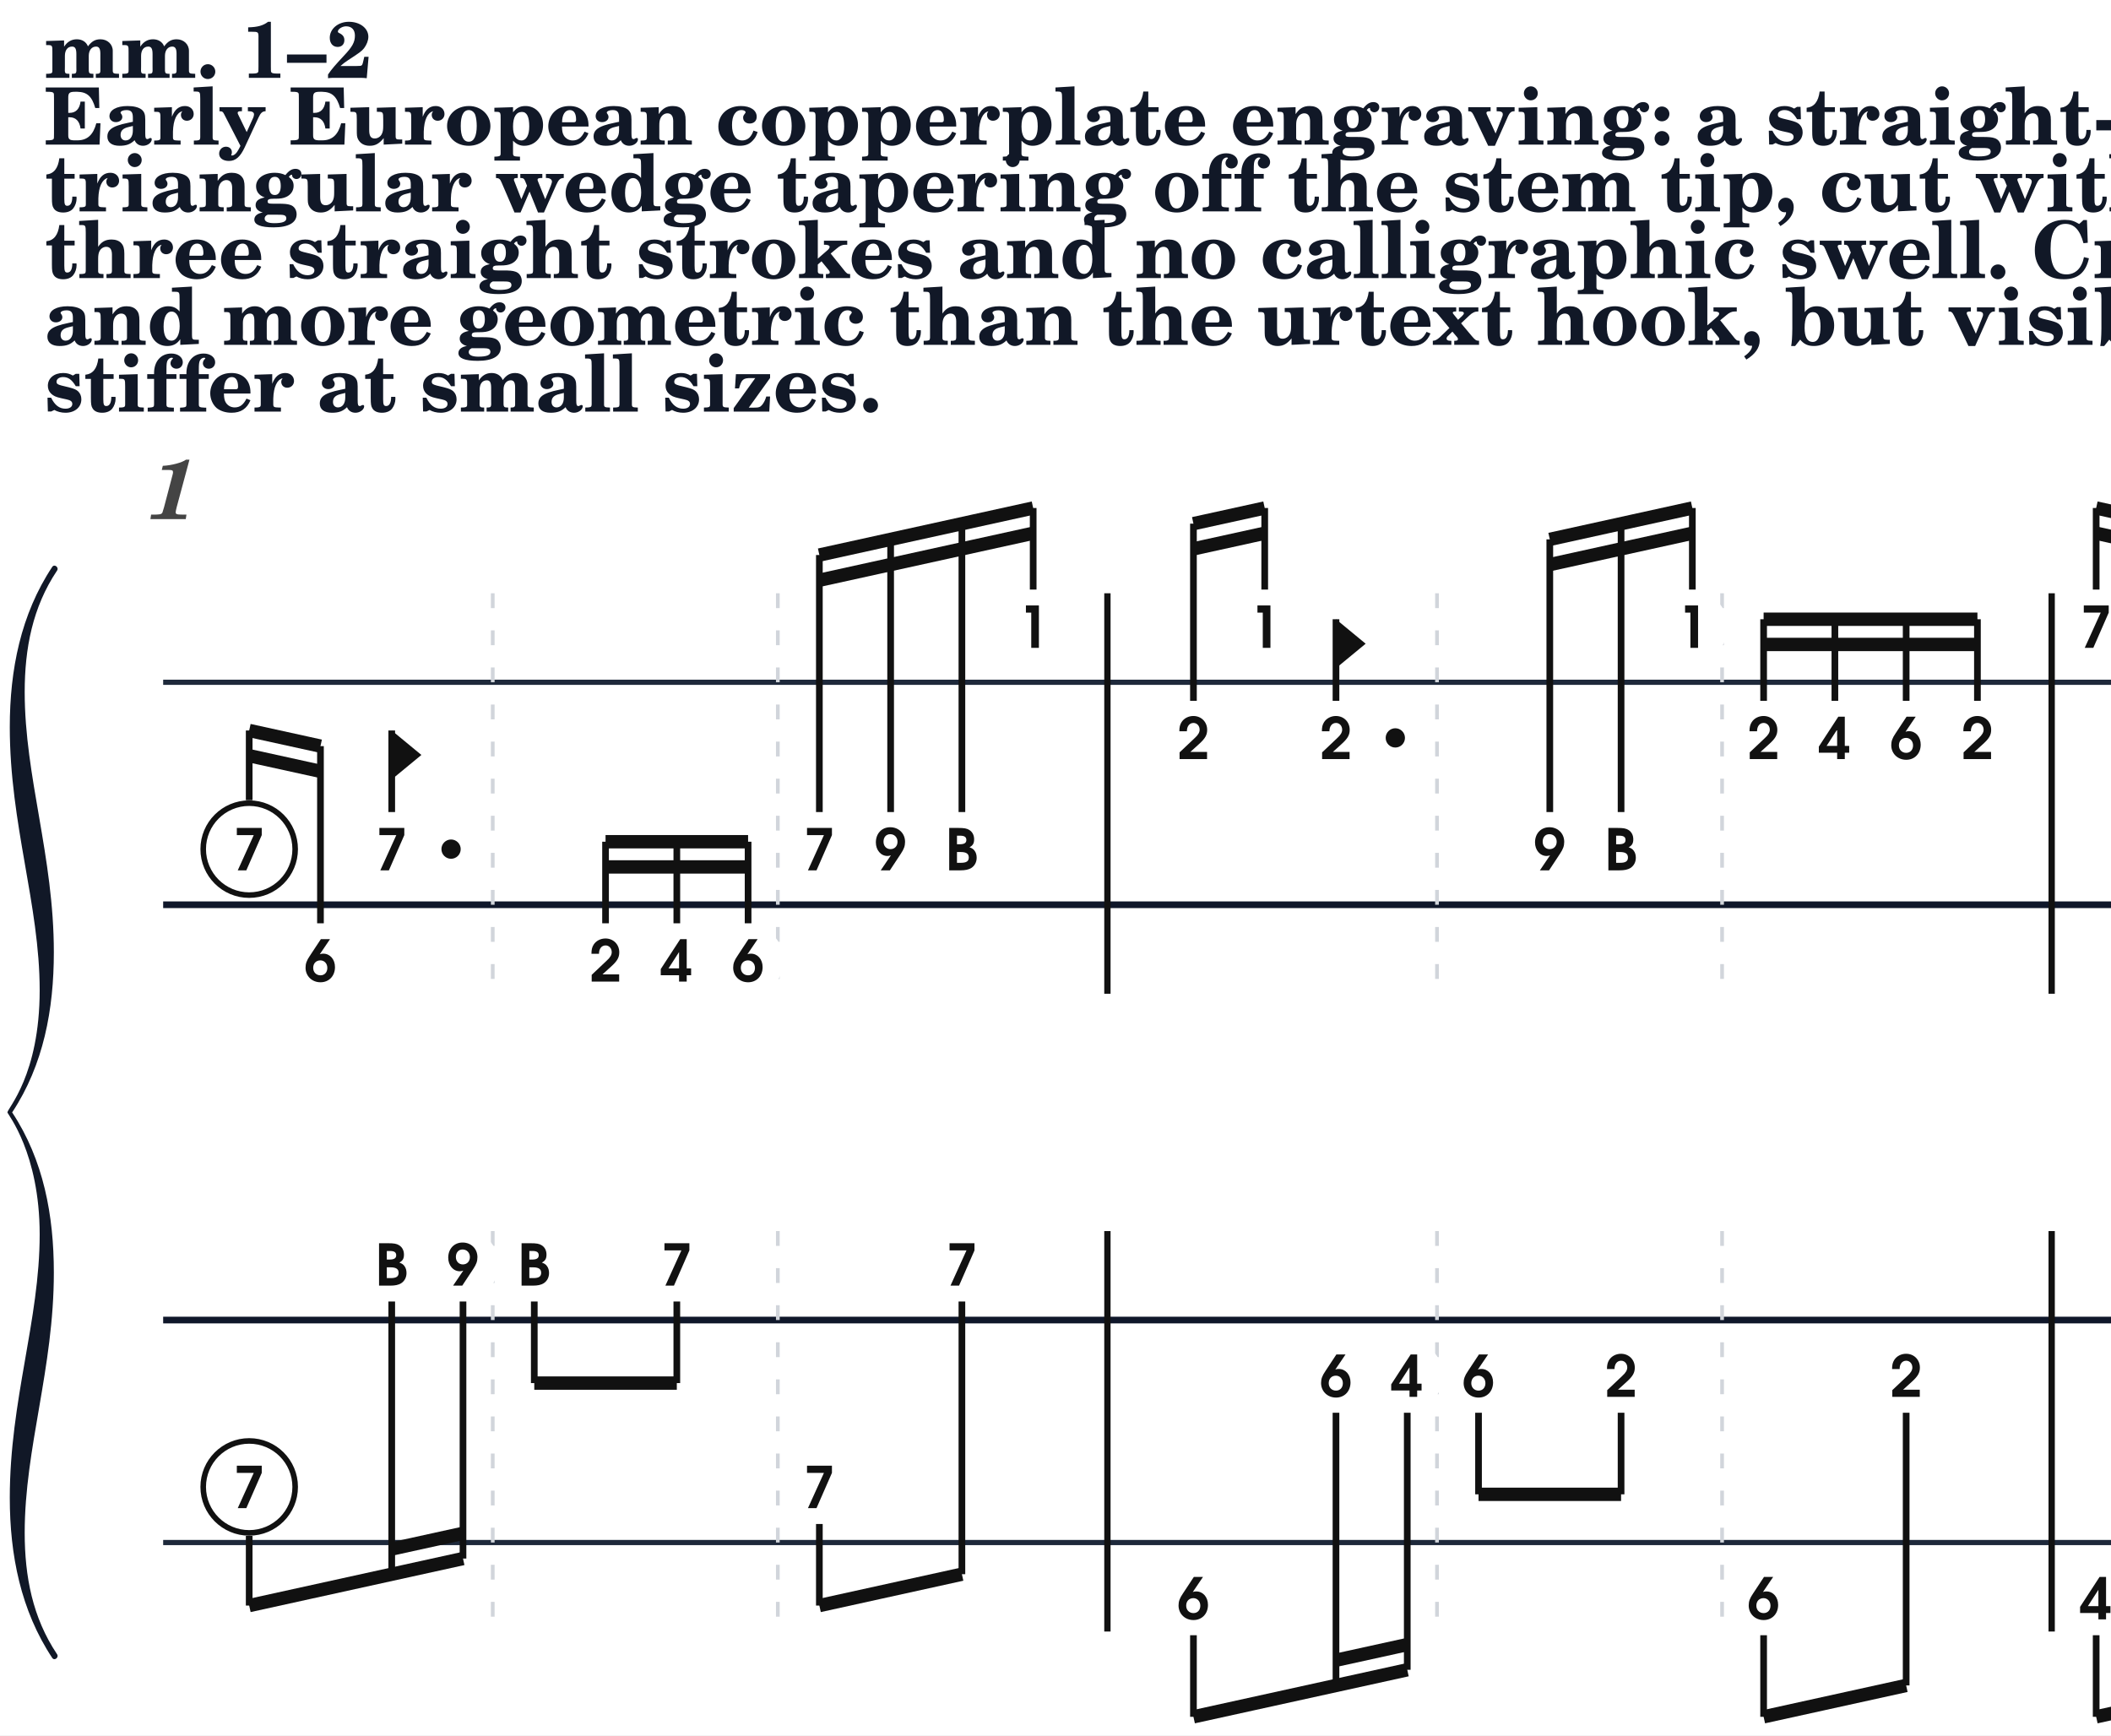
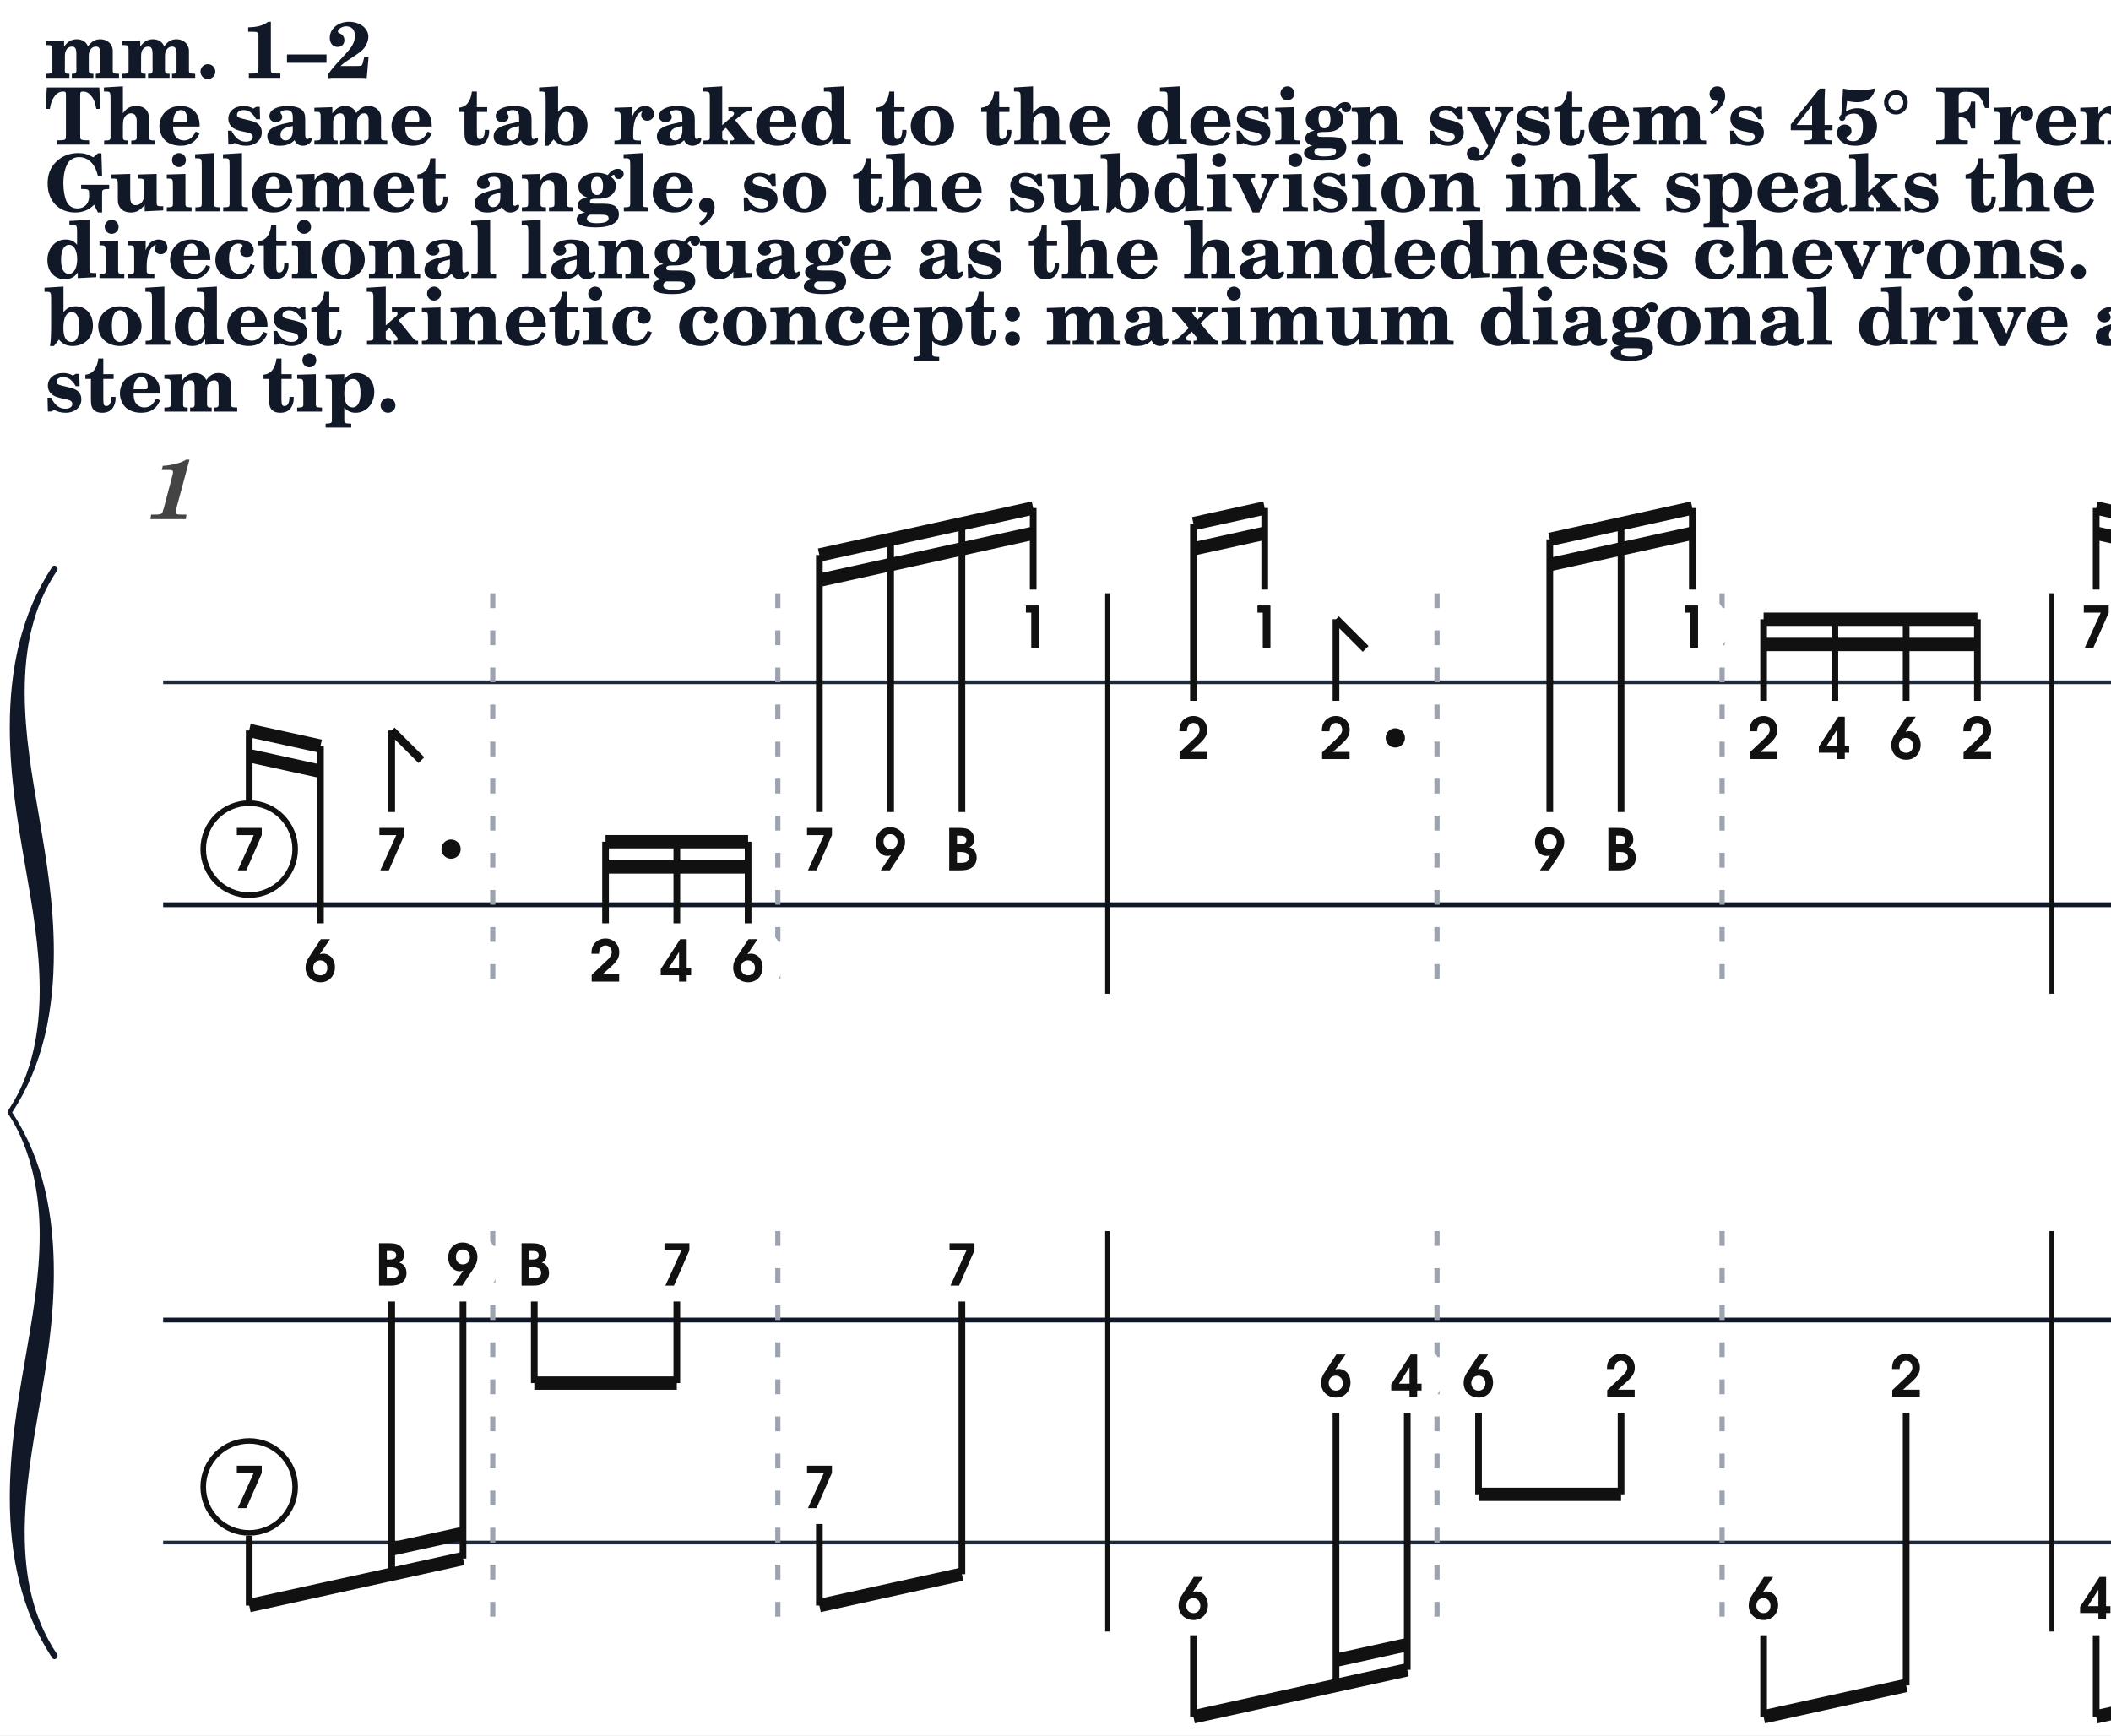
<svg xmlns="http://www.w3.org/2000/svg" viewBox="28.00 26.00 284.64 234.00" width="284.64pt" height="234.00pt" style="background:#FFFFFF;">
  <defs>
    <style>
      .janko-title { font-family: "Century Schoolbook", "Baskerville", "Liberation Serif", "DejaVu Serif", "Times New Roman", Georgia, serif; font-weight: 600; font-size: 11pt; letter-spacing: 0.3px; fill: #111111; }
      .janko-subtitle { font-family: "Century Schoolbook", "Baskerville", "Liberation Serif", "DejaVu Serif", "Times New Roman", Georgia, serif; font-style: italic; font-size: 8.5pt; fill: #333333; }
      .janko-meta { font-family: "Century Schoolbook", "Baskerville", "Liberation Serif", "DejaVu Serif", "Times New Roman", Georgia, serif; font-style: italic; font-size: 8pt; fill: #222222; }
      .janko-measure-num { font-family: "Century Schoolbook", "Baskerville", "Liberation Serif", "DejaVu Serif", "Times New Roman", Georgia, serif; font-style: italic; font-size: 8.5pt; fill: #444444; font-weight: bold; }
      .janko-octave-label { font-family: "DejaVu Sans Mono", monospace; font-size: 7.5pt; font-weight: bold; fill: #6B7280; }
      .janko-hand-label { font-family: "Century Schoolbook", "Baskerville", "Liberation Serif", "DejaVu Serif", "Times New Roman", Georgia, serif; font-style: italic; font-size: 8pt; fill: #555555; }
      .janko-ts-num { font-family: "Century Schoolbook", "Baskerville", "Liberation Serif", "DejaVu Serif", "Times New Roman", Georgia, serif; font-weight: bold; font-size: 14pt; fill: #111111; text-anchor: middle; }
      .janko-caption { font-family: "Century Schoolbook", "Baskerville", "Liberation Serif", "DejaVu Serif", "Times New Roman", Georgia, serif; font-weight: 600; font-size: 8pt; fill: #111827; }
      .janko-caption-sub { font-family: "Century Schoolbook", "Baskerville", "Liberation Serif", "DejaVu Serif", "Times New Roman", Georgia, serif; font-style: italic; font-size: 7.5pt; fill: #4B5563; }
      .janko-digit { font-family: "URW Gothic", "Century Gothic", "ITC Avant Garde Gothic", "Avant Garde", sans-serif; text-anchor: middle; font-weight: bold; }
    </style>
  </defs>
  <rect x="28.00" y="26.00" width="284.64" height="234.00" fill="#FFFFFF" />
  <text x="34.00" y="36.50" class="janko-caption" font-size="7.00pt">mm. 1–2</text>
-   <text x="34.00" y="45.50" class="janko-caption" font-size="7.00pt">Early European copperplate engraving: a straight-edged</text>
-   <text x="34.00" y="54.50" class="janko-caption" font-size="7.00pt">triangular wedge tapering off the stem tip, cut with</text>
-   <text x="34.00" y="63.50" class="janko-caption" font-size="7.00pt">three straight strokes and no calligraphic swell. Crisper</text>
-   <text x="34.00" y="72.50" class="janko-caption" font-size="7.00pt">and more geometric than the urtext hook, but visibly</text>
-   <text x="34.00" y="81.50" class="janko-caption" font-size="7.00pt">stiffer at small sizes.</text>
+   <text x="34.00" y="45.50" class="janko-caption" font-size="7.00pt">The same tab raked to the design system’s 45° French</text>
+   <text x="34.00" y="54.50" class="janko-caption" font-size="7.00pt">Guillemet angle, so the subdivision ink speaks the same</text>
+   <text x="34.00" y="63.50" class="janko-caption" font-size="7.00pt">directional language as the handedness chevrons. The</text>
+   <text x="34.00" y="72.50" class="janko-caption" font-size="7.00pt">boldest kinetic concept: maximum diagonal drive at the</text>
+   <text x="34.00" y="81.50" class="janko-caption" font-size="7.00pt">stem tip.</text>
  <g class="janko-crop-body">
    <g id="system-1">
      <text class="janko-measure-num" x="48.00" y="96.00">1</text>
      <path class="janko-accolade" d="M 33.35 192.47 C 33.35 181.45, 29.00 176.21, 29.00 176.00 C 29.00 175.47, 33.35 170.97, 33.35 159.53 C 33.35 147.98, 29.32 137.18, 29.32 124.03 C 29.32 116.33, 30.80 108.84, 35.05 102.43 C 35.36 102.00, 36.00 102.53, 35.68 102.96 C 32.39 107.88, 31.33 113.44, 31.33 119.32 C 31.33 130.77, 35.26 141.46, 35.26 154.40 C 35.26 162.10, 33.88 169.58, 29.64 176.00 C 33.88 182.42, 35.26 189.90, 35.26 197.60 C 35.26 210.54, 31.33 221.23, 31.33 232.68 C 31.33 238.56, 32.39 244.12, 35.68 249.04 C 36.00 249.47, 35.36 250.00, 35.05 249.57 C 30.80 243.16, 29.32 235.67, 29.32 227.97 C 29.32 214.82, 33.35 204.02, 33.35 192.47 Z" fill="#111827" />
      <g class="janko-staff-lines">
-         <line x1="50.00" y1="118.00" x2="559.28" y2="118.00" stroke="#1E293B" stroke-width="0.70" />
-         <line x1="50.00" y1="234.00" x2="559.28" y2="234.00" stroke="#1E293B" stroke-width="0.70" />
-         <line x1="50.00" y1="148.00" x2="559.28" y2="148.00" stroke="#0F172A" stroke-width="0.90" />
-         <line x1="50.00" y1="204.00" x2="559.28" y2="204.00" stroke="#0F172A" stroke-width="0.90" />
+         <line x1="50.00" y1="118.00" x2="559.28" y2="118.00" stroke="#1E293B" stroke-width="0.50" />
+         <line x1="50.00" y1="234.00" x2="559.28" y2="234.00" stroke="#1E293B" stroke-width="0.50" />
+         <line x1="50.00" y1="148.00" x2="559.28" y2="148.00" stroke="#0F172A" stroke-width="0.65" />
+         <line x1="50.00" y1="204.00" x2="559.28" y2="204.00" stroke="#0F172A" stroke-width="0.65" />
      </g>
      <g class="janko-beat-grid">
-         <line class="janko-beat-line" x1="94.44" y1="106.00" x2="94.44" y2="160.00" stroke="#D1D5DB" stroke-width="0.50" stroke-dasharray="2,3" />
-         <line class="janko-beat-line" x1="94.44" y1="192.00" x2="94.44" y2="246.00" stroke="#D1D5DB" stroke-width="0.50" stroke-dasharray="2,3" />
-         <line class="janko-beat-line" x1="132.88" y1="106.00" x2="132.88" y2="160.00" stroke="#D1D5DB" stroke-width="0.50" stroke-dasharray="2,3" />
-         <line class="janko-beat-line" x1="132.88" y1="192.00" x2="132.88" y2="246.00" stroke="#D1D5DB" stroke-width="0.50" stroke-dasharray="2,3" />
-         <line class="janko-beat-line" x1="221.76" y1="106.00" x2="221.76" y2="160.00" stroke="#D1D5DB" stroke-width="0.50" stroke-dasharray="2,3" />
-         <line class="janko-beat-line" x1="221.76" y1="192.00" x2="221.76" y2="246.00" stroke="#D1D5DB" stroke-width="0.50" stroke-dasharray="2,3" />
-         <line class="janko-beat-line" x1="260.20" y1="106.00" x2="260.20" y2="160.00" stroke="#D1D5DB" stroke-width="0.50" stroke-dasharray="2,3" />
-         <line class="janko-beat-line" x1="260.20" y1="192.00" x2="260.20" y2="246.00" stroke="#D1D5DB" stroke-width="0.50" stroke-dasharray="2,3" />
-         <line class="janko-beat-line" x1="349.08" y1="106.00" x2="349.08" y2="160.00" stroke="#D1D5DB" stroke-width="0.50" stroke-dasharray="2,3" />
-         <line class="janko-beat-line" x1="349.08" y1="192.00" x2="349.08" y2="246.00" stroke="#D1D5DB" stroke-width="0.50" stroke-dasharray="2,3" />
-         <line class="janko-beat-line" x1="387.52" y1="106.00" x2="387.52" y2="160.00" stroke="#D1D5DB" stroke-width="0.50" stroke-dasharray="2,3" />
-         <line class="janko-beat-line" x1="387.52" y1="192.00" x2="387.52" y2="246.00" stroke="#D1D5DB" stroke-width="0.50" stroke-dasharray="2,3" />
-         <line class="janko-beat-line" x1="476.40" y1="106.00" x2="476.40" y2="160.00" stroke="#D1D5DB" stroke-width="0.50" stroke-dasharray="2,3" />
-         <line class="janko-beat-line" x1="476.40" y1="192.00" x2="476.40" y2="246.00" stroke="#D1D5DB" stroke-width="0.50" stroke-dasharray="2,3" />
-         <line class="janko-beat-line" x1="514.84" y1="106.00" x2="514.84" y2="160.00" stroke="#D1D5DB" stroke-width="0.50" stroke-dasharray="2,3" />
-         <line class="janko-beat-line" x1="514.84" y1="192.00" x2="514.84" y2="246.00" stroke="#D1D5DB" stroke-width="0.50" stroke-dasharray="2,3" />
+         <line class="janko-beat-line" x1="94.44" y1="106.00" x2="94.44" y2="160.00" stroke="#9CA3AF" stroke-width="0.70" stroke-dasharray="2,3" />
+         <line class="janko-beat-line" x1="94.44" y1="192.00" x2="94.44" y2="246.00" stroke="#9CA3AF" stroke-width="0.70" stroke-dasharray="2,3" />
+         <line class="janko-beat-line" x1="132.88" y1="106.00" x2="132.88" y2="160.00" stroke="#9CA3AF" stroke-width="0.70" stroke-dasharray="2,3" />
+         <line class="janko-beat-line" x1="132.88" y1="192.00" x2="132.88" y2="246.00" stroke="#9CA3AF" stroke-width="0.70" stroke-dasharray="2,3" />
+         <line class="janko-beat-line" x1="221.76" y1="106.00" x2="221.76" y2="160.00" stroke="#9CA3AF" stroke-width="0.70" stroke-dasharray="2,3" />
+         <line class="janko-beat-line" x1="221.76" y1="192.00" x2="221.76" y2="246.00" stroke="#9CA3AF" stroke-width="0.70" stroke-dasharray="2,3" />
+         <line class="janko-beat-line" x1="260.20" y1="106.00" x2="260.20" y2="160.00" stroke="#9CA3AF" stroke-width="0.70" stroke-dasharray="2,3" />
+         <line class="janko-beat-line" x1="260.20" y1="192.00" x2="260.20" y2="246.00" stroke="#9CA3AF" stroke-width="0.70" stroke-dasharray="2,3" />
+         <line class="janko-beat-line" x1="349.08" y1="106.00" x2="349.08" y2="160.00" stroke="#9CA3AF" stroke-width="0.70" stroke-dasharray="2,3" />
+         <line class="janko-beat-line" x1="349.08" y1="192.00" x2="349.08" y2="246.00" stroke="#9CA3AF" stroke-width="0.70" stroke-dasharray="2,3" />
+         <line class="janko-beat-line" x1="387.52" y1="106.00" x2="387.52" y2="160.00" stroke="#9CA3AF" stroke-width="0.70" stroke-dasharray="2,3" />
+         <line class="janko-beat-line" x1="387.52" y1="192.00" x2="387.52" y2="246.00" stroke="#9CA3AF" stroke-width="0.70" stroke-dasharray="2,3" />
+         <line class="janko-beat-line" x1="476.40" y1="106.00" x2="476.40" y2="160.00" stroke="#9CA3AF" stroke-width="0.70" stroke-dasharray="2,3" />
+         <line class="janko-beat-line" x1="476.40" y1="192.00" x2="476.40" y2="246.00" stroke="#9CA3AF" stroke-width="0.70" stroke-dasharray="2,3" />
+         <line class="janko-beat-line" x1="514.84" y1="106.00" x2="514.84" y2="160.00" stroke="#9CA3AF" stroke-width="0.70" stroke-dasharray="2,3" />
+         <line class="janko-beat-line" x1="514.84" y1="192.00" x2="514.84" y2="246.00" stroke="#9CA3AF" stroke-width="0.70" stroke-dasharray="2,3" />
      </g>
      <g class="janko-barlines">
-         <line class="janko-barline" x1="177.32" y1="106.00" x2="177.32" y2="160.00" stroke="#111111" stroke-width="0.85" />
-         <line class="janko-barline" x1="177.32" y1="192.00" x2="177.32" y2="246.00" stroke="#111111" stroke-width="0.85" />
-         <line class="janko-barline" x1="304.64" y1="106.00" x2="304.64" y2="160.00" stroke="#111111" stroke-width="0.85" />
-         <line class="janko-barline" x1="304.64" y1="192.00" x2="304.64" y2="246.00" stroke="#111111" stroke-width="0.85" />
-         <line class="janko-barline" x1="431.96" y1="106.00" x2="431.96" y2="160.00" stroke="#111111" stroke-width="0.85" />
-         <line class="janko-barline" x1="431.96" y1="192.00" x2="431.96" y2="246.00" stroke="#111111" stroke-width="0.85" />
-         <line class="janko-barline" x1="559.28" y1="106.00" x2="559.28" y2="160.00" stroke="#111111" stroke-width="1.05" />
-         <line class="janko-barline" x1="559.28" y1="192.00" x2="559.28" y2="246.00" stroke="#111111" stroke-width="1.05" />
+         <line class="janko-barline" x1="177.32" y1="106.00" x2="177.32" y2="160.00" stroke="#111111" stroke-width="0.60" />
+         <line class="janko-barline" x1="177.32" y1="192.00" x2="177.32" y2="246.00" stroke="#111111" stroke-width="0.60" />
+         <line class="janko-barline" x1="304.64" y1="106.00" x2="304.64" y2="160.00" stroke="#111111" stroke-width="0.60" />
+         <line class="janko-barline" x1="304.64" y1="192.00" x2="304.64" y2="246.00" stroke="#111111" stroke-width="0.60" />
+         <line class="janko-barline" x1="431.96" y1="106.00" x2="431.96" y2="160.00" stroke="#111111" stroke-width="0.60" />
+         <line class="janko-barline" x1="431.96" y1="192.00" x2="431.96" y2="246.00" stroke="#111111" stroke-width="0.60" />
      </g>
      <g class="janko-notes">
        <g class="janko-beam-group">
          <line class="janko-stem" x1="61.60" y1="233.10" x2="61.60" y2="242.50" stroke="#111111" stroke-width="0.90" />
          <line class="janko-stem" x1="80.82" y1="201.50" x2="80.82" y2="238.27" stroke="#111111" stroke-width="0.90" />
          <line class="janko-stem" x1="90.43" y1="201.50" x2="90.43" y2="236.16" stroke="#111111" stroke-width="0.90" />
          <line class="janko-beam" x1="61.60" y1="242.50" x2="90.43" y2="236.16" stroke="#111111" stroke-width="1.80" stroke-linecap="butt" />
          <line class="janko-beam-secondary" x1="80.82" y1="234.87" x2="90.43" y2="232.76" stroke="#111111" stroke-width="1.80" stroke-linecap="butt" />
        </g>
        <g class="janko-beam-group">
          <line class="janko-stem" x1="61.60" y1="133.90" x2="61.60" y2="124.50" stroke="#111111" stroke-width="0.90" />
          <line class="janko-stem" x1="71.21" y1="150.50" x2="71.21" y2="126.61" stroke="#111111" stroke-width="0.90" />
          <line class="janko-beam" x1="61.60" y1="124.50" x2="71.21" y2="126.61" stroke="#111111" stroke-width="1.80" stroke-linecap="butt" />
          <line class="janko-beam-secondary" x1="61.60" y1="127.90" x2="71.21" y2="130.01" stroke="#111111" stroke-width="1.80" stroke-linecap="butt" />
        </g>
        <g class="janko-beam-group">
          <line class="janko-stem" x1="100.04" y1="201.50" x2="100.04" y2="212.50" stroke="#111111" stroke-width="0.90" />
          <line class="janko-stem" x1="119.26" y1="201.50" x2="119.26" y2="212.50" stroke="#111111" stroke-width="0.90" />
          <line class="janko-beam" x1="100.04" y1="212.50" x2="119.26" y2="212.50" stroke="#111111" stroke-width="1.80" stroke-linecap="butt" />
        </g>
        <g class="janko-beam-group">
          <line class="janko-stem" x1="109.65" y1="150.50" x2="109.65" y2="139.50" stroke="#111111" stroke-width="0.90" />
          <line class="janko-stem" x1="119.26" y1="150.50" x2="119.26" y2="139.50" stroke="#111111" stroke-width="0.90" />
          <line class="janko-stem" x1="128.87" y1="150.50" x2="128.87" y2="139.50" stroke="#111111" stroke-width="0.90" />
          <line class="janko-beam" x1="109.65" y1="139.50" x2="128.87" y2="139.50" stroke="#111111" stroke-width="1.80" stroke-linecap="butt" />
          <line class="janko-beam-secondary" x1="109.65" y1="142.90" x2="128.87" y2="142.90" stroke="#111111" stroke-width="1.80" stroke-linecap="butt" />
        </g>
        <g class="janko-beam-group">
          <line class="janko-stem" x1="138.48" y1="231.50" x2="138.48" y2="242.50" stroke="#111111" stroke-width="0.90" />
          <line class="janko-stem" x1="157.70" y1="201.50" x2="157.70" y2="238.27" stroke="#111111" stroke-width="0.90" />
          <line class="janko-beam" x1="138.48" y1="242.50" x2="157.70" y2="238.27" stroke="#111111" stroke-width="1.80" stroke-linecap="butt" />
        </g>
        <g class="janko-beam-group">
          <line class="janko-stem" x1="138.48" y1="135.50" x2="138.48" y2="100.84" stroke="#111111" stroke-width="0.90" />
          <line class="janko-stem" x1="148.09" y1="135.50" x2="148.09" y2="98.73" stroke="#111111" stroke-width="0.90" />
          <line class="janko-stem" x1="157.70" y1="135.50" x2="157.70" y2="96.61" stroke="#111111" stroke-width="0.90" />
          <line class="janko-stem" x1="167.31" y1="105.50" x2="167.31" y2="94.50" stroke="#111111" stroke-width="0.90" />
          <line class="janko-beam" x1="138.48" y1="100.84" x2="167.31" y2="94.50" stroke="#111111" stroke-width="1.80" stroke-linecap="butt" />
          <line class="janko-beam-secondary" x1="138.48" y1="104.24" x2="167.31" y2="97.90" stroke="#111111" stroke-width="1.80" stroke-linecap="butt" />
        </g>
        <g class="janko-beam-group">
          <line class="janko-stem" x1="188.92" y1="120.50" x2="188.92" y2="96.61" stroke="#111111" stroke-width="0.90" />
          <line class="janko-stem" x1="198.53" y1="105.50" x2="198.53" y2="94.50" stroke="#111111" stroke-width="0.90" />
          <line class="janko-beam" x1="188.92" y1="96.61" x2="198.53" y2="94.50" stroke="#111111" stroke-width="1.80" stroke-linecap="butt" />
          <line class="janko-beam-secondary" x1="188.92" y1="100.01" x2="198.53" y2="97.90" stroke="#111111" stroke-width="1.80" stroke-linecap="butt" />
        </g>
        <g class="janko-beam-group">
          <line class="janko-stem" x1="188.92" y1="246.50" x2="188.92" y2="257.50" stroke="#111111" stroke-width="0.90" />
          <line class="janko-stem" x1="208.14" y1="216.50" x2="208.14" y2="253.27" stroke="#111111" stroke-width="0.90" />
          <line class="janko-stem" x1="217.75" y1="216.50" x2="217.75" y2="251.16" stroke="#111111" stroke-width="0.90" />
          <line class="janko-beam" x1="188.92" y1="257.50" x2="217.75" y2="251.16" stroke="#111111" stroke-width="1.80" stroke-linecap="butt" />
          <line class="janko-beam-secondary" x1="208.14" y1="249.87" x2="217.75" y2="247.76" stroke="#111111" stroke-width="1.80" stroke-linecap="butt" />
        </g>
        <g class="janko-beam-group">
          <line class="janko-stem" x1="227.36" y1="216.50" x2="227.36" y2="227.50" stroke="#111111" stroke-width="0.90" />
          <line class="janko-stem" x1="246.58" y1="216.50" x2="246.58" y2="227.50" stroke="#111111" stroke-width="0.90" />
          <line class="janko-beam" x1="227.36" y1="227.50" x2="246.58" y2="227.50" stroke="#111111" stroke-width="1.80" stroke-linecap="butt" />
        </g>
        <g class="janko-beam-group">
          <line class="janko-stem" x1="236.97" y1="135.50" x2="236.97" y2="98.73" stroke="#111111" stroke-width="0.90" />
          <line class="janko-stem" x1="246.58" y1="135.50" x2="246.58" y2="96.61" stroke="#111111" stroke-width="0.90" />
          <line class="janko-stem" x1="256.19" y1="105.50" x2="256.19" y2="94.50" stroke="#111111" stroke-width="0.90" />
          <line class="janko-beam" x1="236.97" y1="98.73" x2="256.19" y2="94.50" stroke="#111111" stroke-width="1.80" stroke-linecap="butt" />
          <line class="janko-beam-secondary" x1="236.97" y1="102.13" x2="256.19" y2="97.90" stroke="#111111" stroke-width="1.80" stroke-linecap="butt" />
        </g>
        <g class="janko-beam-group">
          <line class="janko-stem" x1="265.80" y1="120.50" x2="265.80" y2="109.50" stroke="#111111" stroke-width="0.90" />
          <line class="janko-stem" x1="275.41" y1="120.50" x2="275.41" y2="109.50" stroke="#111111" stroke-width="0.90" />
          <line class="janko-stem" x1="285.02" y1="120.50" x2="285.02" y2="109.50" stroke="#111111" stroke-width="0.90" />
          <line class="janko-stem" x1="294.63" y1="120.50" x2="294.63" y2="109.50" stroke="#111111" stroke-width="0.90" />
          <line class="janko-beam" x1="265.80" y1="109.50" x2="294.63" y2="109.50" stroke="#111111" stroke-width="1.80" stroke-linecap="butt" />
          <line class="janko-beam-secondary" x1="265.80" y1="112.90" x2="294.63" y2="112.90" stroke="#111111" stroke-width="1.80" stroke-linecap="butt" />
        </g>
        <g class="janko-beam-group">
          <line class="janko-stem" x1="265.80" y1="246.50" x2="265.80" y2="257.50" stroke="#111111" stroke-width="0.90" />
          <line class="janko-stem" x1="285.02" y1="216.50" x2="285.02" y2="253.27" stroke="#111111" stroke-width="0.90" />
          <line class="janko-beam" x1="265.80" y1="257.50" x2="285.02" y2="253.27" stroke="#111111" stroke-width="1.80" stroke-linecap="butt" />
        </g>
        <g class="janko-beam-group">
          <line class="janko-stem" x1="310.64" y1="246.50" x2="310.64" y2="257.50" stroke="#111111" stroke-width="0.90" />
          <line class="janko-stem" x1="329.86" y1="216.50" x2="329.86" y2="253.27" stroke="#111111" stroke-width="0.90" />
          <line class="janko-stem" x1="339.47" y1="216.50" x2="339.47" y2="251.16" stroke="#111111" stroke-width="0.90" />
          <line class="janko-beam" x1="310.64" y1="257.50" x2="339.47" y2="251.16" stroke="#111111" stroke-width="1.80" stroke-linecap="butt" />
          <line class="janko-beam-secondary" x1="329.86" y1="249.87" x2="339.47" y2="247.76" stroke="#111111" stroke-width="1.80" stroke-linecap="butt" />
        </g>
        <g class="janko-beam-group">
          <line class="janko-stem" x1="310.64" y1="105.50" x2="310.64" y2="94.50" stroke="#111111" stroke-width="0.90" />
          <line class="janko-stem" x1="320.25" y1="120.50" x2="320.25" y2="96.61" stroke="#111111" stroke-width="0.90" />
          <line class="janko-beam" x1="310.64" y1="94.50" x2="320.25" y2="96.61" stroke="#111111" stroke-width="1.80" stroke-linecap="butt" />
          <line class="janko-beam-secondary" x1="310.64" y1="97.90" x2="320.25" y2="100.01" stroke="#111111" stroke-width="1.80" stroke-linecap="butt" />
        </g>
        <g class="janko-beam-group">
          <line class="janko-stem" x1="349.08" y1="216.50" x2="349.08" y2="227.50" stroke="#111111" stroke-width="0.90" />
          <line class="janko-stem" x1="368.30" y1="201.50" x2="368.30" y2="223.27" stroke="#111111" stroke-width="0.90" />
          <line class="janko-beam" x1="349.08" y1="227.50" x2="368.30" y2="223.27" stroke="#111111" stroke-width="1.80" stroke-linecap="butt" />
        </g>
        <g class="janko-beam-group">
          <line class="janko-stem" x1="358.69" y1="120.50" x2="358.69" y2="109.50" stroke="#111111" stroke-width="0.90" />
          <line class="janko-stem" x1="368.30" y1="120.50" x2="368.30" y2="109.50" stroke="#111111" stroke-width="0.90" />
          <line class="janko-stem" x1="377.91" y1="120.50" x2="377.91" y2="109.50" stroke="#111111" stroke-width="0.90" />
          <line class="janko-beam" x1="358.69" y1="109.50" x2="377.91" y2="109.50" stroke="#111111" stroke-width="1.80" stroke-linecap="butt" />
          <line class="janko-beam-secondary" x1="358.69" y1="112.90" x2="377.91" y2="112.90" stroke="#111111" stroke-width="1.80" stroke-linecap="butt" />
        </g>
        <g class="janko-beam-group">
          <line class="janko-stem" x1="387.52" y1="105.50" x2="387.52" y2="94.50" stroke="#111111" stroke-width="0.90" />
          <line class="janko-stem" x1="397.13" y1="120.50" x2="397.13" y2="96.61" stroke="#111111" stroke-width="0.90" />
          <line class="janko-stem" x1="412.24" y1="135.50" x2="412.24" y2="99.94" stroke="#111111" stroke-width="0.90" />
          <line class="janko-stem" x1="421.84" y1="135.50" x2="421.84" y2="102.05" stroke="#111111" stroke-width="0.90" />
          <line class="janko-beam" x1="387.52" y1="94.50" x2="421.84" y2="102.05" stroke="#111111" stroke-width="1.80" stroke-linecap="butt" />
          <line class="janko-beam-secondary" x1="387.52" y1="97.90" x2="421.84" y2="105.45" stroke="#111111" stroke-width="1.80" stroke-linecap="butt" />
        </g>
        <g class="janko-beam-group">
          <line class="janko-stem" x1="443.56" y1="216.50" x2="443.56" y2="227.50" stroke="#111111" stroke-width="0.90" />
          <line class="janko-stem" x1="462.78" y1="216.50" x2="462.78" y2="227.50" stroke="#111111" stroke-width="0.90" />
          <line class="janko-stem" x1="472.39" y1="216.50" x2="472.39" y2="227.50" stroke="#111111" stroke-width="0.90" />
          <line class="janko-beam" x1="443.56" y1="227.50" x2="472.39" y2="227.50" stroke="#111111" stroke-width="1.80" stroke-linecap="butt" />
          <line class="janko-beam-secondary" x1="462.78" y1="224.10" x2="472.39" y2="224.10" stroke="#111111" stroke-width="1.80" stroke-linecap="butt" />
        </g>
        <g class="janko-beam-group">
          <line class="janko-stem" x1="443.56" y1="150.50" x2="443.56" y2="130.84" stroke="#111111" stroke-width="0.90" />
          <line class="janko-stem" x1="453.17" y1="150.50" x2="453.17" y2="128.73" stroke="#111111" stroke-width="0.90" />
          <line class="janko-stem" x1="462.78" y1="150.50" x2="462.78" y2="126.61" stroke="#111111" stroke-width="0.90" />
          <line class="janko-stem" x1="472.39" y1="135.50" x2="472.39" y2="124.50" stroke="#111111" stroke-width="0.90" />
          <line class="janko-beam" x1="443.56" y1="130.84" x2="472.39" y2="124.50" stroke="#111111" stroke-width="1.80" stroke-linecap="butt" />
          <line class="janko-beam-secondary" x1="443.56" y1="134.24" x2="472.39" y2="127.90" stroke="#111111" stroke-width="1.80" stroke-linecap="butt" />
        </g>
        <g class="janko-beam-group">
          <line class="janko-stem" x1="482.00" y1="150.50" x2="482.00" y2="139.50" stroke="#111111" stroke-width="0.90" />
          <line class="janko-stem" x1="491.61" y1="150.50" x2="491.61" y2="139.50" stroke="#111111" stroke-width="0.90" />
          <line class="janko-beam" x1="482.00" y1="139.50" x2="491.61" y2="139.50" stroke="#111111" stroke-width="1.80" stroke-linecap="butt" />
          <line class="janko-beam-secondary" x1="482.00" y1="142.90" x2="491.61" y2="142.90" stroke="#111111" stroke-width="1.80" stroke-linecap="butt" />
        </g>
        <g class="janko-beam-group">
          <line class="janko-stem" x1="482.00" y1="216.50" x2="482.00" y2="227.50" stroke="#111111" stroke-width="0.90" />
          <line class="janko-stem" x1="501.22" y1="216.50" x2="501.22" y2="227.50" stroke="#111111" stroke-width="0.90" />
          <line class="janko-beam" x1="482.00" y1="227.50" x2="501.22" y2="227.50" stroke="#111111" stroke-width="1.80" stroke-linecap="butt" />
        </g>
        <g class="janko-beam-group">
          <line class="janko-stem" x1="520.44" y1="246.50" x2="520.44" y2="257.50" stroke="#111111" stroke-width="0.90" />
          <line class="janko-stem" x1="539.66" y1="216.50" x2="539.66" y2="253.27" stroke="#111111" stroke-width="0.90" />
          <line class="janko-beam" x1="520.44" y1="257.50" x2="539.66" y2="253.27" stroke="#111111" stroke-width="1.80" stroke-linecap="butt" />
        </g>
        <g class="janko-beam-group">
          <line class="janko-stem" x1="530.05" y1="191.50" x2="530.05" y2="180.50" stroke="#111111" stroke-width="0.90" />
          <line class="janko-stem" x1="549.27" y1="206.50" x2="549.27" y2="184.73" stroke="#111111" stroke-width="0.90" />
          <line class="janko-beam" x1="530.05" y1="180.50" x2="549.27" y2="184.73" stroke="#111111" stroke-width="1.80" stroke-linecap="butt" />
          <line class="janko-beam-secondary" x1="530.05" y1="183.90" x2="549.27" y2="188.13" stroke="#111111" stroke-width="1.80" stroke-linecap="butt" />
        </g>
        <line class="janko-stem" x1="80.82" y1="135.50" x2="80.82" y2="124.50" stroke="#111111" stroke-width="0.90" />
-         <path class="janko-flag" data-stem-x="80.82" data-flag-index="1" d="M 80.82 124.50 L 84.82 127.80 L 80.82 131.10 Z" fill="#111111" stroke="none" data-subdivision-style="copperplate-pennant" />
+         <line class="janko-flag" data-stem-x="80.82" data-flag-index="1" x1="80.82" y1="124.50" x2="84.82" y2="128.50" stroke="#111111" stroke-width="1.10" stroke-linecap="butt" data-subdivision-style="kinetic-tab-45" />
        <circle class="janko-augmentation-dot" cx="88.82" cy="140.50" r="1.30" fill="#111111" />
        <line class="janko-stem" x1="208.14" y1="120.50" x2="208.14" y2="109.50" stroke="#111111" stroke-width="0.90" />
-         <path class="janko-flag" data-stem-x="208.14" data-flag-index="1" d="M 208.14 109.50 L 212.14 112.80 L 208.14 116.10 Z" fill="#111111" stroke="none" data-subdivision-style="copperplate-pennant" />
+         <line class="janko-flag" data-stem-x="208.14" data-flag-index="1" x1="208.14" y1="109.50" x2="212.14" y2="113.50" stroke="#111111" stroke-width="1.10" stroke-linecap="butt" data-subdivision-style="kinetic-tab-45" />
        <circle class="janko-augmentation-dot" cx="216.14" cy="125.50" r="1.30" fill="#111111" />
        <line class="janko-stem" x1="329.86" y1="105.50" x2="329.86" y2="94.50" stroke="#111111" stroke-width="0.90" />
-         <path class="janko-flag" data-stem-x="329.86" data-flag-index="1" d="M 329.86 94.50 L 333.86 97.80 L 329.86 101.10 Z" fill="#111111" stroke="none" data-subdivision-style="copperplate-pennant" />
+         <line class="janko-flag" data-stem-x="329.86" data-flag-index="1" x1="329.86" y1="94.50" x2="333.86" y2="98.50" stroke="#111111" stroke-width="1.10" stroke-linecap="butt" data-subdivision-style="kinetic-tab-45" />
        <circle class="janko-augmentation-dot" cx="337.86" cy="110.50" r="1.30" fill="#111111" />
        <line class="janko-stem" x1="387.52" y1="231.50" x2="387.52" y2="242.50" stroke="#111111" stroke-width="0.90" />
-         <path class="janko-flag" data-stem-x="387.52" data-flag-index="1" d="M 387.52 242.50 L 391.52 239.20 L 387.52 235.90 Z" fill="#111111" stroke="none" data-subdivision-style="copperplate-pennant" />
+         <line class="janko-flag" data-stem-x="387.52" data-flag-index="1" x1="387.52" y1="242.50" x2="391.52" y2="238.50" stroke="#111111" stroke-width="1.10" stroke-linecap="butt" data-subdivision-style="kinetic-tab-45" />
        <line class="janko-stem" x1="401.24" y1="145.50" x2="401.24" y2="156.50" stroke="#111111" stroke-width="0.90" />
-         <path class="janko-flag" data-stem-x="401.24" data-flag-index="1" d="M 401.24 156.50 L 405.24 153.20 L 401.24 149.90 Z" fill="#111111" stroke="none" data-subdivision-style="copperplate-pennant" />
+         <line class="janko-flag" data-stem-x="401.24" data-flag-index="1" x1="401.24" y1="156.50" x2="405.24" y2="152.50" stroke="#111111" stroke-width="1.10" stroke-linecap="butt" data-subdivision-style="kinetic-tab-45" />
        <line class="janko-stem" x1="501.22" y1="191.50" x2="501.22" y2="180.50" stroke="#111111" stroke-width="0.90" />
-         <path class="janko-flag" data-stem-x="501.22" data-flag-index="1" d="M 501.22 180.50 L 505.22 183.80 L 501.22 187.10 Z" fill="#111111" stroke="none" data-subdivision-style="copperplate-pennant" />
-         <path class="janko-flag" data-stem-x="501.22" data-flag-index="2" d="M 501.22 183.90 L 505.22 187.20 L 501.22 190.50 Z" fill="#111111" stroke="none" data-subdivision-style="copperplate-pennant" />
+         <line class="janko-flag" data-stem-x="501.22" data-flag-index="1" x1="501.22" y1="180.50" x2="505.22" y2="184.50" stroke="#111111" stroke-width="1.10" stroke-linecap="butt" data-subdivision-style="kinetic-tab-45" />
+         <line class="janko-flag" data-stem-x="501.22" data-flag-index="2" x1="501.22" y1="183.90" x2="505.22" y2="187.90" stroke="#111111" stroke-width="1.10" stroke-linecap="butt" data-subdivision-style="kinetic-tab-45" />
        <line class="janko-stem" x1="510.83" y1="191.50" x2="510.83" y2="180.50" stroke="#111111" stroke-width="0.90" />
-         <path class="janko-flag" data-stem-x="510.83" data-flag-index="1" d="M 510.83 180.50 L 514.83 183.80 L 510.83 187.10 Z" fill="#111111" stroke="none" data-subdivision-style="copperplate-pennant" />
-         <path class="janko-flag" data-stem-x="510.83" data-flag-index="2" d="M 510.83 183.90 L 514.83 187.20 L 510.83 190.50 Z" fill="#111111" stroke="none" data-subdivision-style="copperplate-pennant" />
+         <line class="janko-flag" data-stem-x="510.83" data-flag-index="1" x1="510.83" y1="180.50" x2="514.83" y2="184.50" stroke="#111111" stroke-width="1.10" stroke-linecap="butt" data-subdivision-style="kinetic-tab-45" />
+         <line class="janko-flag" data-stem-x="510.83" data-flag-index="2" x1="510.83" y1="183.90" x2="514.83" y2="187.90" stroke="#111111" stroke-width="1.10" stroke-linecap="butt" data-subdivision-style="kinetic-tab-45" />
        <line class="janko-stem" x1="520.44" y1="206.50" x2="520.44" y2="195.50" stroke="#111111" stroke-width="0.90" />
-         <path class="janko-flag" data-stem-x="520.44" data-flag-index="1" d="M 520.44 195.50 L 524.44 198.80 L 520.44 202.10 Z" fill="#111111" stroke="none" data-subdivision-style="copperplate-pennant" />
-         <path class="janko-flag" data-stem-x="520.44" data-flag-index="2" d="M 520.44 198.90 L 524.44 202.20 L 520.44 205.50 Z" fill="#111111" stroke="none" data-subdivision-style="copperplate-pennant" />
+         <line class="janko-flag" data-stem-x="520.44" data-flag-index="1" x1="520.44" y1="195.50" x2="524.44" y2="199.50" stroke="#111111" stroke-width="1.10" stroke-linecap="butt" data-subdivision-style="kinetic-tab-45" />
+         <line class="janko-flag" data-stem-x="520.44" data-flag-index="2" x1="520.44" y1="198.90" x2="524.44" y2="202.90" stroke="#111111" stroke-width="1.10" stroke-linecap="butt" data-subdivision-style="kinetic-tab-45" />
        <circle class="janko-halo" cx="61.60" cy="226.50" r="6.20" fill="none" stroke="#111111" stroke-width="0.75" />
        <circle class="janko-knockout" cx="61.60" cy="226.50" r="4.80" fill="#FFFFFF" />
        <text class="janko-digit" x="61.60" y="229.36" font-weight="700" font-size="5.8pt" fill="#111111">7</text>
        <circle class="janko-halo" cx="61.60" cy="140.50" r="6.20" fill="none" stroke="#111111" stroke-width="0.75" />
        <circle class="janko-knockout" cx="61.60" cy="140.50" r="4.80" fill="#FFFFFF" />
        <text class="janko-digit" x="61.60" y="143.36" font-weight="700" font-size="5.8pt" fill="#111111">7</text>
        <circle class="janko-knockout" cx="71.21" cy="155.50" r="4.80" fill="#FFFFFF" />
        <text class="janko-digit" x="71.21" y="158.36" font-weight="800" font-size="5.8pt" fill="#111111">6</text>
        <circle class="janko-knockout" cx="80.82" cy="140.50" r="4.80" fill="#FFFFFF" />
        <text class="janko-digit" x="80.82" y="143.36" font-weight="700" font-size="5.8pt" fill="#111111">7</text>
        <circle class="janko-knockout" cx="80.82" cy="196.50" r="4.80" fill="#FFFFFF" />
        <text class="janko-digit" x="80.82" y="199.36" font-weight="700" font-size="5.8pt" fill="#111111">B</text>
        <circle class="janko-knockout" cx="90.43" cy="196.50" r="4.80" fill="#FFFFFF" />
        <text class="janko-digit" x="90.43" y="199.36" font-weight="700" font-size="5.8pt" fill="#111111">9</text>
        <circle class="janko-knockout" cx="100.04" cy="196.50" r="4.80" fill="#FFFFFF" />
        <text class="janko-digit" x="100.04" y="199.36" font-weight="700" font-size="5.8pt" fill="#111111">B</text>
        <circle class="janko-knockout" cx="109.65" cy="155.50" r="4.80" fill="#FFFFFF" />
        <text class="janko-digit" x="109.65" y="158.36" font-weight="800" font-size="5.8pt" fill="#111111">2</text>
        <circle class="janko-knockout" cx="119.26" cy="155.50" r="4.80" fill="#FFFFFF" />
        <text class="janko-digit" x="119.26" y="158.36" font-weight="800" font-size="5.8pt" fill="#111111">4</text>
        <circle class="janko-knockout" cx="119.26" cy="196.50" r="4.80" fill="#FFFFFF" />
        <text class="janko-digit" x="119.26" y="199.36" font-weight="700" font-size="5.8pt" fill="#111111">7</text>
        <circle class="janko-knockout" cx="128.87" cy="155.50" r="4.80" fill="#FFFFFF" />
        <text class="janko-digit" x="128.87" y="158.36" font-weight="800" font-size="5.8pt" fill="#111111">6</text>
        <circle class="janko-knockout" cx="138.48" cy="226.50" r="4.80" fill="#FFFFFF" />
        <text class="janko-digit" x="138.48" y="229.36" font-weight="700" font-size="5.8pt" fill="#111111">7</text>
        <circle class="janko-knockout" cx="138.48" cy="140.50" r="4.80" fill="#FFFFFF" />
        <text class="janko-digit" x="138.48" y="143.36" font-weight="700" font-size="5.8pt" fill="#111111">7</text>
        <circle class="janko-knockout" cx="148.09" cy="140.50" r="4.80" fill="#FFFFFF" />
        <text class="janko-digit" x="148.09" y="143.36" font-weight="700" font-size="5.8pt" fill="#111111">9</text>
        <circle class="janko-knockout" cx="157.70" cy="196.50" r="4.80" fill="#FFFFFF" />
        <text class="janko-digit" x="157.70" y="199.36" font-weight="700" font-size="5.8pt" fill="#111111">7</text>
        <circle class="janko-knockout" cx="157.70" cy="140.50" r="4.80" fill="#FFFFFF" />
        <text class="janko-digit" x="157.70" y="143.36" font-weight="700" font-size="5.8pt" fill="#111111">B</text>
        <circle class="janko-knockout" cx="167.31" cy="110.50" r="4.80" fill="#FFFFFF" />
        <text class="janko-digit" x="167.31" y="113.36" font-weight="700" font-size="5.8pt" fill="#111111">1</text>
        <circle class="janko-knockout" cx="188.92" cy="125.50" r="4.80" fill="#FFFFFF" />
        <text class="janko-digit" x="188.92" y="128.36" font-weight="800" font-size="5.8pt" fill="#111111">2</text>
        <circle class="janko-knockout" cx="188.92" cy="241.50" r="4.80" fill="#FFFFFF" />
        <text class="janko-digit" x="188.92" y="244.36" font-weight="800" font-size="5.8pt" fill="#111111">6</text>
        <circle class="janko-knockout" cx="198.53" cy="110.50" r="4.80" fill="#FFFFFF" />
        <text class="janko-digit" x="198.53" y="113.36" font-weight="700" font-size="5.8pt" fill="#111111">1</text>
        <circle class="janko-knockout" cx="208.14" cy="125.50" r="4.80" fill="#FFFFFF" />
        <text class="janko-digit" x="208.14" y="128.36" font-weight="800" font-size="5.8pt" fill="#111111">2</text>
        <circle class="janko-knockout" cx="208.14" cy="211.50" r="4.80" fill="#FFFFFF" />
        <text class="janko-digit" x="208.14" y="214.36" font-weight="800" font-size="5.8pt" fill="#111111">6</text>
        <circle class="janko-knockout" cx="217.75" cy="211.50" r="4.80" fill="#FFFFFF" />
        <text class="janko-digit" x="217.75" y="214.36" font-weight="800" font-size="5.8pt" fill="#111111">4</text>
        <circle class="janko-knockout" cx="227.36" cy="211.50" r="4.80" fill="#FFFFFF" />
        <text class="janko-digit" x="227.36" y="214.36" font-weight="800" font-size="5.8pt" fill="#111111">6</text>
        <circle class="janko-knockout" cx="236.97" cy="140.50" r="4.80" fill="#FFFFFF" />
        <text class="janko-digit" x="236.97" y="143.36" font-weight="700" font-size="5.8pt" fill="#111111">9</text>
        <circle class="janko-knockout" cx="246.58" cy="211.50" r="4.80" fill="#FFFFFF" />
        <text class="janko-digit" x="246.58" y="214.36" font-weight="800" font-size="5.8pt" fill="#111111">2</text>
        <circle class="janko-knockout" cx="246.58" cy="140.50" r="4.80" fill="#FFFFFF" />
        <text class="janko-digit" x="246.58" y="143.36" font-weight="700" font-size="5.8pt" fill="#111111">B</text>
        <circle class="janko-knockout" cx="256.19" cy="110.50" r="4.80" fill="#FFFFFF" />
        <text class="janko-digit" x="256.19" y="113.36" font-weight="700" font-size="5.8pt" fill="#111111">1</text>
        <circle class="janko-knockout" cx="265.80" cy="125.50" r="4.80" fill="#FFFFFF" />
        <text class="janko-digit" x="265.80" y="128.36" font-weight="800" font-size="5.8pt" fill="#111111">2</text>
        <circle class="janko-knockout" cx="265.80" cy="241.50" r="4.80" fill="#FFFFFF" />
        <text class="janko-digit" x="265.80" y="244.36" font-weight="800" font-size="5.8pt" fill="#111111">6</text>
        <circle class="janko-knockout" cx="275.41" cy="125.50" r="4.80" fill="#FFFFFF" />
        <text class="janko-digit" x="275.41" y="128.36" font-weight="800" font-size="5.8pt" fill="#111111">4</text>
        <circle class="janko-knockout" cx="285.02" cy="211.50" r="4.80" fill="#FFFFFF" />
        <text class="janko-digit" x="285.02" y="214.36" font-weight="800" font-size="5.8pt" fill="#111111">2</text>
        <circle class="janko-knockout" cx="285.02" cy="125.50" r="4.80" fill="#FFFFFF" />
        <text class="janko-digit" x="285.02" y="128.36" font-weight="800" font-size="5.8pt" fill="#111111">6</text>
        <circle class="janko-knockout" cx="294.63" cy="125.50" r="4.80" fill="#FFFFFF" />
        <text class="janko-digit" x="294.63" y="128.36" font-weight="800" font-size="5.8pt" fill="#111111">2</text>
        <circle class="janko-knockout" cx="310.64" cy="241.50" r="4.80" fill="#FFFFFF" />
        <text class="janko-digit" x="310.64" y="244.36" font-weight="800" font-size="5.8pt" fill="#111111">4</text>
        <circle class="janko-knockout" cx="310.64" cy="110.50" r="4.80" fill="#FFFFFF" />
        <text class="janko-digit" x="310.64" y="113.36" font-weight="700" font-size="5.8pt" fill="#111111">7</text>
        <circle class="janko-knockout" cx="320.25" cy="125.50" r="4.80" fill="#FFFFFF" />
        <text class="janko-digit" x="320.25" y="128.36" font-weight="800" font-size="5.8pt" fill="#111111">6</text>
        <circle class="janko-knockout" cx="329.86" cy="211.50" r="4.80" fill="#FFFFFF" />
        <text class="janko-digit" x="329.86" y="214.36" font-weight="800" font-size="5.8pt" fill="#111111">4</text>
        <circle class="janko-knockout" cx="329.86" cy="110.50" r="4.80" fill="#FFFFFF" />
        <text class="janko-digit" x="329.86" y="113.36" font-weight="700" font-size="5.8pt" fill="#111111">7</text>
        <circle class="janko-knockout" cx="339.47" cy="211.50" r="4.80" fill="#FFFFFF" />
        <text class="janko-digit" x="339.47" y="214.36" font-weight="800" font-size="5.8pt" fill="#111111">2</text>
        <circle class="janko-knockout" cx="349.08" cy="211.50" r="4.80" fill="#FFFFFF" />
        <text class="janko-digit" x="349.08" y="214.36" font-weight="800" font-size="5.8pt" fill="#111111">4</text>
        <circle class="janko-knockout" cx="358.69" cy="125.50" r="4.80" fill="#FFFFFF" />
        <text class="janko-digit" x="358.69" y="128.36" font-weight="800" font-size="5.8pt" fill="#111111">6</text>
        <circle class="janko-knockout" cx="368.30" cy="125.50" r="4.80" fill="#FFFFFF" />
        <text class="janko-digit" x="368.30" y="128.36" font-weight="800" font-size="5.8pt" fill="#111111">4</text>
        <circle class="janko-knockout" cx="368.30" cy="196.50" r="4.80" fill="#FFFFFF" />
        <text class="janko-digit" x="368.30" y="199.36" font-weight="700" font-size="5.8pt" fill="#111111">7</text>
        <circle class="janko-knockout" cx="377.91" cy="125.50" r="4.80" fill="#FFFFFF" />
        <text class="janko-digit" x="377.91" y="128.36" font-weight="800" font-size="5.8pt" fill="#111111">2</text>
        <circle class="janko-knockout" cx="387.52" cy="110.50" r="4.80" fill="#FFFFFF" />
        <text class="janko-digit" x="387.52" y="113.36" font-weight="700" font-size="5.8pt" fill="#111111">1</text>
        <circle class="janko-knockout" cx="387.52" cy="226.50" r="4.80" fill="#FFFFFF" />
        <text class="janko-digit" x="387.52" y="229.36" font-weight="700" font-size="5.8pt" fill="#111111">9</text>
        <circle class="janko-knockout" cx="397.13" cy="125.50" r="4.80" fill="#FFFFFF" />
        <text class="janko-digit" x="397.13" y="128.36" font-weight="800" font-size="5.8pt" fill="#111111">4</text>
        <circle class="janko-knockout" cx="401.24" cy="140.50" r="4.80" fill="#FFFFFF" />
        <text class="janko-digit" x="401.24" y="143.36" font-weight="700" font-size="5.8pt" fill="#111111">1</text>
        <circle class="janko-knockout" cx="412.24" cy="140.50" r="4.80" fill="#FFFFFF" />
        <text class="janko-digit" x="412.24" y="143.36" font-weight="700" font-size="5.8pt" fill="#111111">9</text>
        <circle class="janko-knockout" cx="421.84" cy="140.50" r="4.80" fill="#FFFFFF" />
        <text class="janko-digit" x="421.84" y="143.36" font-weight="700" font-size="5.8pt" fill="#111111">7</text>
        <circle class="janko-knockout" cx="443.56" cy="211.50" r="4.80" fill="#FFFFFF" />
        <text class="janko-digit" x="443.56" y="214.36" font-weight="800" font-size="5.8pt" fill="#111111">2</text>
        <circle class="janko-knockout" cx="443.56" cy="155.50" r="4.80" fill="#FFFFFF" />
        <text class="janko-digit" x="443.56" y="158.36" font-weight="800" font-size="5.8pt" fill="#111111">6</text>
        <circle class="janko-knockout" cx="453.17" cy="155.50" r="4.80" fill="#FFFFFF" />
        <text class="janko-digit" x="453.17" y="158.36" font-weight="800" font-size="5.8pt" fill="#111111">4</text>
        <circle class="janko-knockout" cx="462.78" cy="155.50" r="4.80" fill="#FFFFFF" />
        <text class="janko-digit" x="462.78" y="158.36" font-weight="800" font-size="5.8pt" fill="#111111">2</text>
        <circle class="janko-knockout" cx="462.78" cy="211.50" r="4.80" fill="#FFFFFF" />
        <text class="janko-digit" x="462.78" y="214.36" font-weight="800" font-size="5.8pt" fill="#111111">6</text>
        <circle class="janko-knockout" cx="472.39" cy="140.50" r="4.80" fill="#FFFFFF" />
        <text class="janko-digit" x="472.39" y="143.36" font-weight="700" font-size="5.8pt" fill="#111111">1</text>
        <circle class="janko-knockout" cx="472.39" cy="211.50" r="4.80" fill="#FFFFFF" />
        <text class="janko-digit" x="472.39" y="214.36" font-weight="800" font-size="5.8pt" fill="#111111">4</text>
        <circle class="janko-knockout" cx="482.00" cy="155.50" r="4.80" fill="#FFFFFF" />
        <text class="janko-digit" x="482.00" y="158.36" font-weight="800" font-size="5.8pt" fill="#111111">2</text>
        <circle class="janko-knockout" cx="482.00" cy="211.50" r="4.80" fill="#FFFFFF" />
        <text class="janko-digit" x="482.00" y="214.36" font-weight="800" font-size="5.8pt" fill="#111111">6</text>
        <circle class="janko-knockout" cx="491.61" cy="155.50" r="4.80" fill="#FFFFFF" />
        <text class="janko-digit" x="491.61" y="158.36" font-weight="800" font-size="5.8pt" fill="#111111">6</text>
        <circle class="janko-knockout" cx="501.22" cy="211.50" r="4.80" fill="#FFFFFF" />
        <text class="janko-digit" x="501.22" y="214.36" font-weight="800" font-size="5.8pt" fill="#111111">2</text>
        <circle class="janko-knockout" cx="501.22" cy="196.50" r="4.80" fill="#FFFFFF" />
        <text class="janko-digit" x="501.22" y="199.36" font-weight="700" font-size="5.8pt" fill="#111111">9</text>
        <circle class="janko-knockout" cx="510.83" cy="196.50" r="4.80" fill="#FFFFFF" />
        <text class="janko-digit" x="510.83" y="199.36" font-weight="700" font-size="5.8pt" fill="#111111">7</text>
        <circle class="janko-knockout" cx="520.44" cy="241.50" r="4.80" fill="#FFFFFF" />
        <text class="janko-digit" x="520.44" y="244.36" font-weight="800" font-size="5.8pt" fill="#111111">2</text>
        <circle class="janko-knockout" cx="520.44" cy="211.50" r="4.80" fill="#FFFFFF" />
        <text class="janko-digit" x="520.44" y="214.36" font-weight="800" font-size="5.8pt" fill="#111111">6</text>
        <circle class="janko-knockout" cx="530.05" cy="196.50" r="4.80" fill="#FFFFFF" />
        <text class="janko-digit" x="530.05" y="199.36" font-weight="700" font-size="5.8pt" fill="#111111">9</text>
        <circle class="janko-knockout" cx="539.66" cy="211.50" r="4.80" fill="#FFFFFF" />
        <text class="janko-digit" x="539.66" y="214.36" font-weight="800" font-size="5.8pt" fill="#111111">2</text>
        <circle class="janko-knockout" cx="549.27" cy="211.50" r="4.80" fill="#FFFFFF" />
        <text class="janko-digit" x="549.27" y="214.36" font-weight="800" font-size="5.8pt" fill="#111111">0</text>
      </g>
    </g>
  </g>
</svg>
